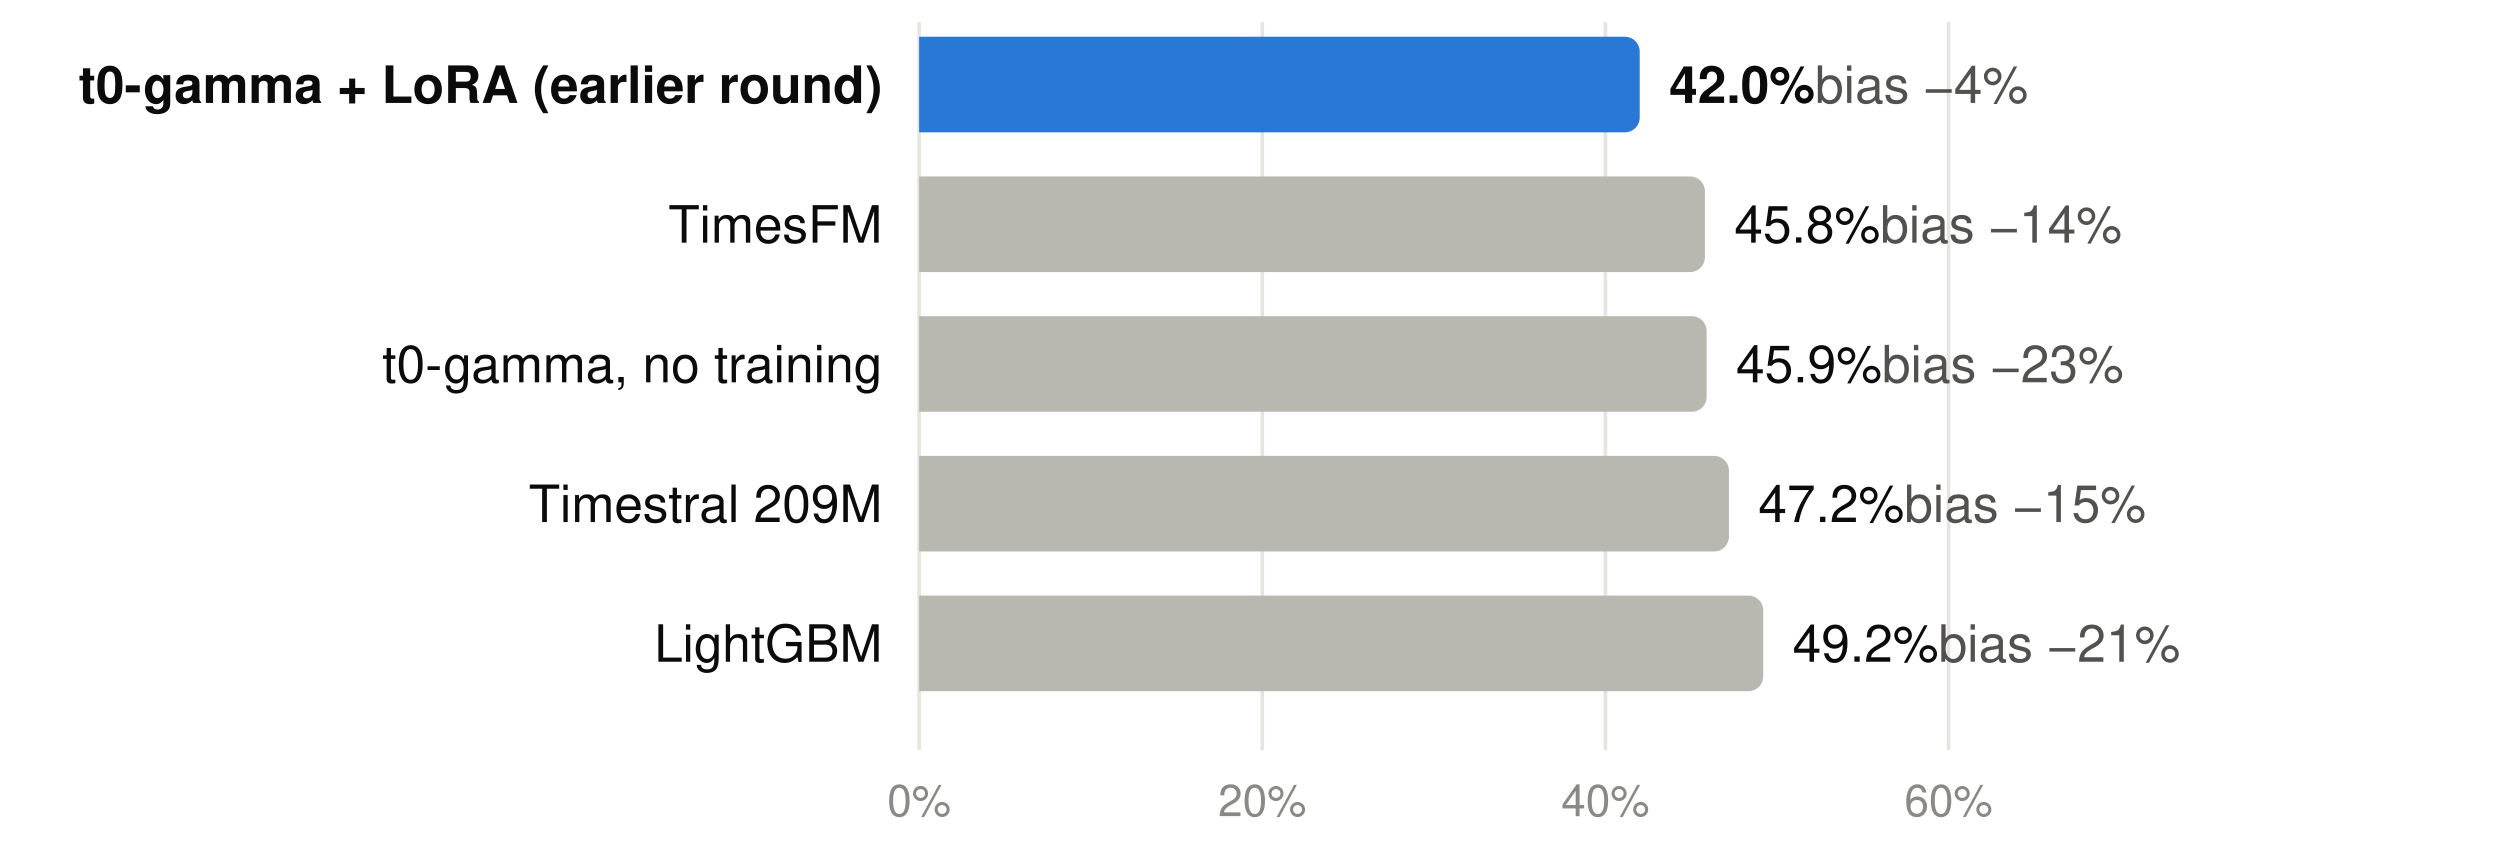
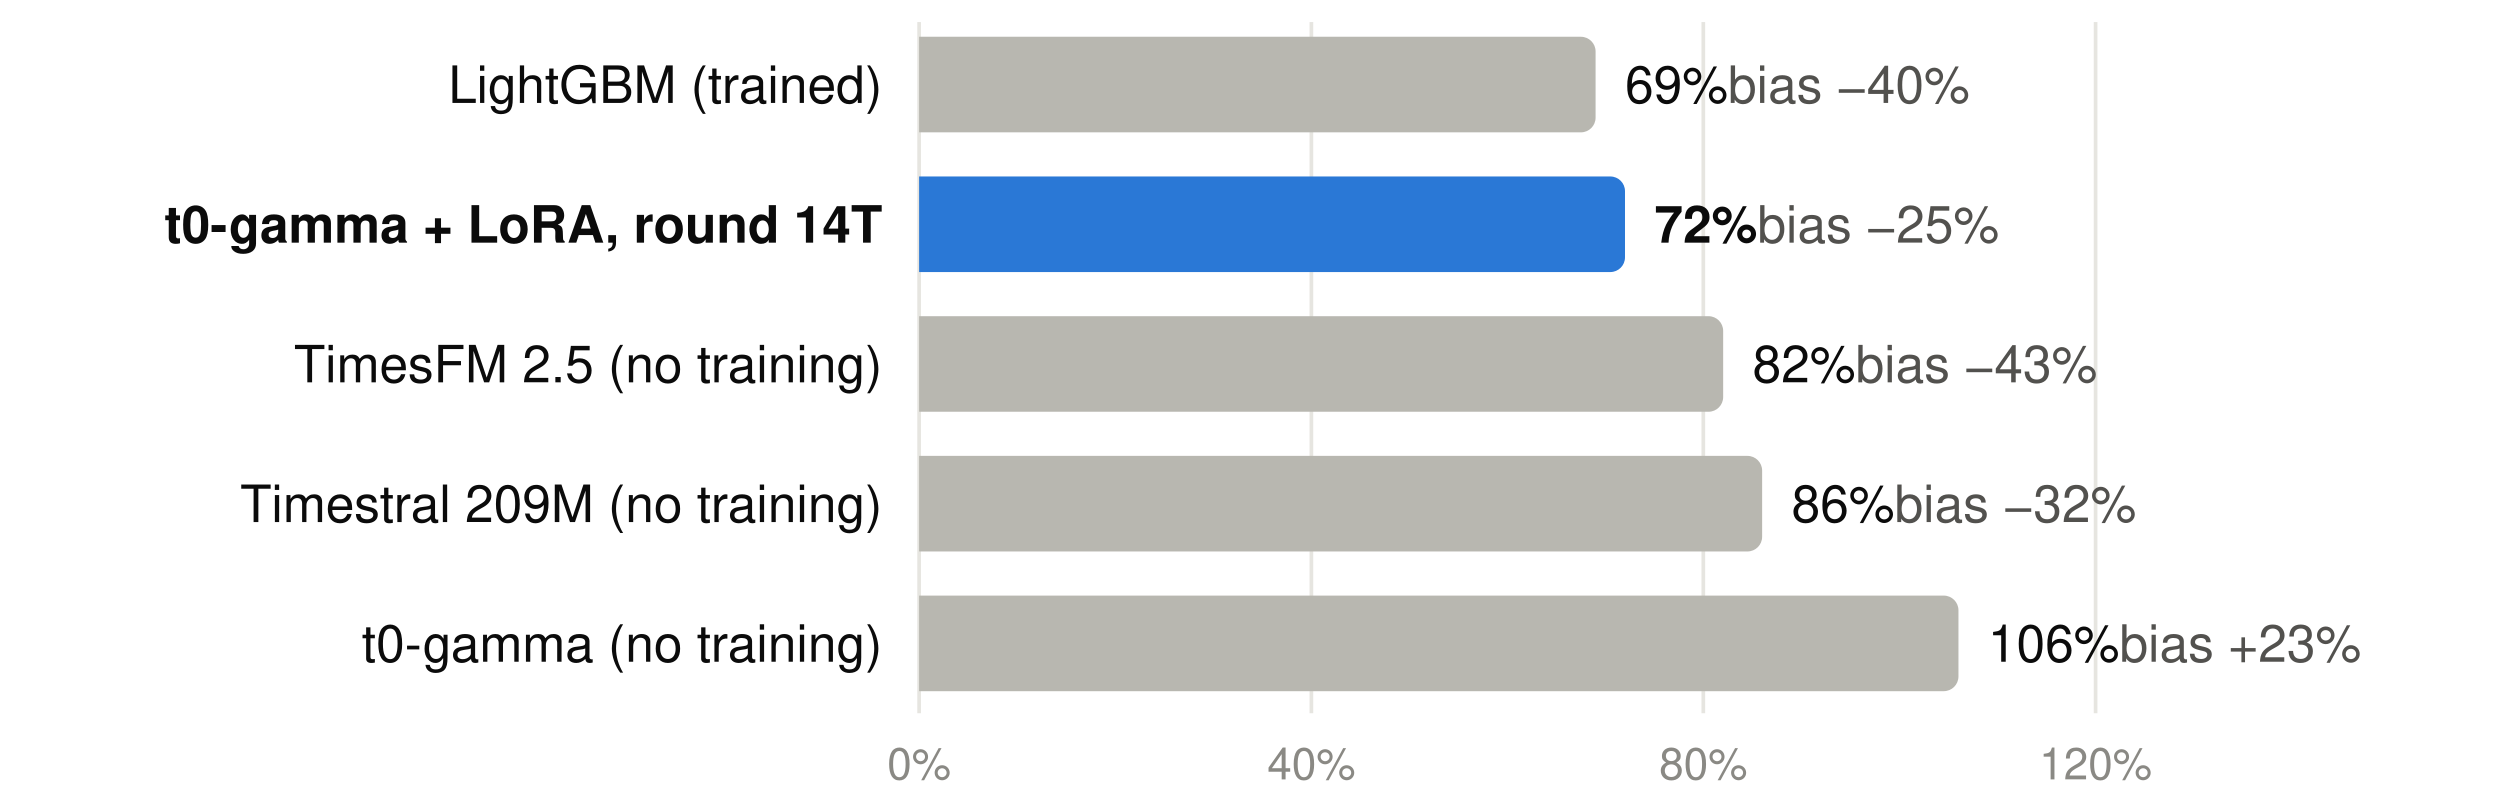
- <svg xmlns="http://www.w3.org/2000/svg" viewBox="0 0 680 230" width="100%" style="max-width:680px;background:#fff" role="img" aria-label="2026 season-total error by model" font-family="-apple-system,Segoe UI,Helvetica,Arial,sans-serif">
-   <line x1="250.0" y1="6" x2="250.0" y2="204" stroke="#e6e5e0" stroke-width="1" />
-   <text x="250.0" y="222" font-size="12" fill="#8a8984" text-anchor="middle">0%</text>
-   <line x1="343.333" y1="6" x2="343.333" y2="204" stroke="#e6e5e0" stroke-width="1" />
-   <text x="343.333" y="222" font-size="12" fill="#8a8984" text-anchor="middle">20%</text>
-   <line x1="436.667" y1="6" x2="436.667" y2="204" stroke="#e6e5e0" stroke-width="1" />
-   <text x="436.667" y="222" font-size="12" fill="#8a8984" text-anchor="middle">40%</text>
-   <line x1="530.0" y1="6" x2="530.0" y2="204" stroke="#e6e5e0" stroke-width="1" />
-   <text x="530.0" y="222" font-size="12" fill="#8a8984" text-anchor="middle">60%</text>
-   <text x="240" y="28.0" font-size="14" fill="#0b0b0b" font-weight="600" text-anchor="end">t0-gamma + LoRA (earlier round)</text>
-   <path d="M250,10 h192.0 a4,4 0 0 1 4,4 v18 a4,4 0 0 1 -4,4 h-192.0 z" fill="#2a78d6" />
-   <text x="454.0" y="28.0" font-size="14" fill="#0b0b0b" font-weight="600">42.0%<tspan fill="#52514e" font-weight="400"> bias −4%</tspan>
+ <svg xmlns="http://www.w3.org/2000/svg" viewBox="0 0 680 220" width="100%" style="max-width:680px;background:#fff" role="img" aria-label="Full test, every model" font-family="-apple-system,Segoe UI,Helvetica,Arial,sans-serif">
+   <line x1="250.0" y1="6" x2="250.0" y2="194" stroke="#e6e5e0" stroke-width="1" />
+   <text x="250.0" y="212" font-size="12" fill="#8a8984" text-anchor="middle">0%</text>
+   <line x1="356.7" y1="6" x2="356.7" y2="194" stroke="#e6e5e0" stroke-width="1" />
+   <text x="356.7" y="212" font-size="12" fill="#8a8984" text-anchor="middle">40%</text>
+   <line x1="463.3" y1="6" x2="463.3" y2="194" stroke="#e6e5e0" stroke-width="1" />
+   <text x="463.3" y="212" font-size="12" fill="#8a8984" text-anchor="middle">80%</text>
+   <line x1="570.0" y1="6" x2="570.0" y2="194" stroke="#e6e5e0" stroke-width="1" />
+   <text x="570.0" y="212" font-size="12" fill="#8a8984" text-anchor="middle">120%</text>
+   <text x="240" y="28" font-size="14" fill="#0b0b0b" font-weight="400" text-anchor="end">LightGBM (trained)</text>
+   <path d="M250,10 h180.0 a4,4 0 0 1 4,4 v18 a4,4 0 0 1 -4,4 h-180.0 z" fill="#b8b7b0" />
+   <text x="442.0" y="28" font-size="14" fill="#0b0b0b" font-weight="400">69%<tspan fill="#52514e" font-weight="400"> bias −40%</tspan>
  </text>
-   <text x="240" y="66.0" font-size="14" fill="#0b0b0b" font-weight="400" text-anchor="end">TimesFM</text>
-   <path d="M250,48 h209.733 a4,4 0 0 1 4,4 v18 a4,4 0 0 1 -4,4 h-209.733 z" fill="#b8b7b0" />
-   <text x="471.733" y="66.0" font-size="14" fill="#0b0b0b" font-weight="400">45.8%<tspan fill="#52514e" font-weight="400"> bias −14%</tspan>
+   <text x="240" y="66" font-size="14" fill="#0b0b0b" font-weight="600" text-anchor="end">t0-gamma + LoRA, round 14T</text>
+   <path d="M250,48 h188.0 a4,4 0 0 1 4,4 v18 a4,4 0 0 1 -4,4 h-188.0 z" fill="#2a78d6" />
+   <text x="450.0" y="66" font-size="14" fill="#0b0b0b" font-weight="600">72%<tspan fill="#52514e" font-weight="400"> bias −25%</tspan>
  </text>
-   <text x="240" y="104.0" font-size="14" fill="#0b0b0b" font-weight="400" text-anchor="end">t0-gamma, no training</text>
-   <path d="M250,86 h210.2 a4,4 0 0 1 4,4 v18 a4,4 0 0 1 -4,4 h-210.2 z" fill="#b8b7b0" />
-   <text x="472.2" y="104.0" font-size="14" fill="#0b0b0b" font-weight="400">45.9%<tspan fill="#52514e" font-weight="400"> bias −23%</tspan>
+   <text x="240" y="104" font-size="14" fill="#0b0b0b" font-weight="400" text-anchor="end">TimesFM 2.5 (no training)</text>
+   <path d="M250,86 h214.7 a4,4 0 0 1 4,4 v18 a4,4 0 0 1 -4,4 h-214.7 z" fill="#b8b7b0" />
+   <text x="476.7" y="104" font-size="14" fill="#0b0b0b" font-weight="400">82%<tspan fill="#52514e" font-weight="400"> bias −43%</tspan>
  </text>
-   <text x="240" y="142.0" font-size="14" fill="#0b0b0b" font-weight="400" text-anchor="end">Timestral 209M</text>
-   <path d="M250,124 h216.267 a4,4 0 0 1 4,4 v18 a4,4 0 0 1 -4,4 h-216.267 z" fill="#b8b7b0" />
-   <text x="478.267" y="142.0" font-size="14" fill="#0b0b0b" font-weight="400">47.2%<tspan fill="#52514e" font-weight="400"> bias −15%</tspan>
+   <text x="240" y="142" font-size="14" fill="#0b0b0b" font-weight="400" text-anchor="end">Timestral 209M (no training)</text>
+   <path d="M250,124 h225.3 a4,4 0 0 1 4,4 v18 a4,4 0 0 1 -4,4 h-225.3 z" fill="#b8b7b0" />
+   <text x="487.3" y="142" font-size="14" fill="#0b0b0b" font-weight="400">86%<tspan fill="#52514e" font-weight="400"> bias −32%</tspan>
  </text>
-   <text x="240" y="180.0" font-size="14" fill="#0b0b0b" font-weight="400" text-anchor="end">LightGBM</text>
-   <path d="M250,162 h225.6 a4,4 0 0 1 4,4 v18 a4,4 0 0 1 -4,4 h-225.6 z" fill="#b8b7b0" />
-   <text x="487.6" y="180.0" font-size="14" fill="#0b0b0b" font-weight="400">49.2%<tspan fill="#52514e" font-weight="400"> bias −21%</tspan>
+   <text x="240" y="180" font-size="14" fill="#0b0b0b" font-weight="400" text-anchor="end">t0-gamma (no training)</text>
+   <path d="M250,162 h278.7 a4,4 0 0 1 4,4 v18 a4,4 0 0 1 -4,4 h-278.7 z" fill="#b8b7b0" />
+   <text x="540.7" y="180" font-size="14" fill="#0b0b0b" font-weight="400">106%<tspan fill="#52514e" font-weight="400"> bias +23%</tspan>
  </text>
</svg>
